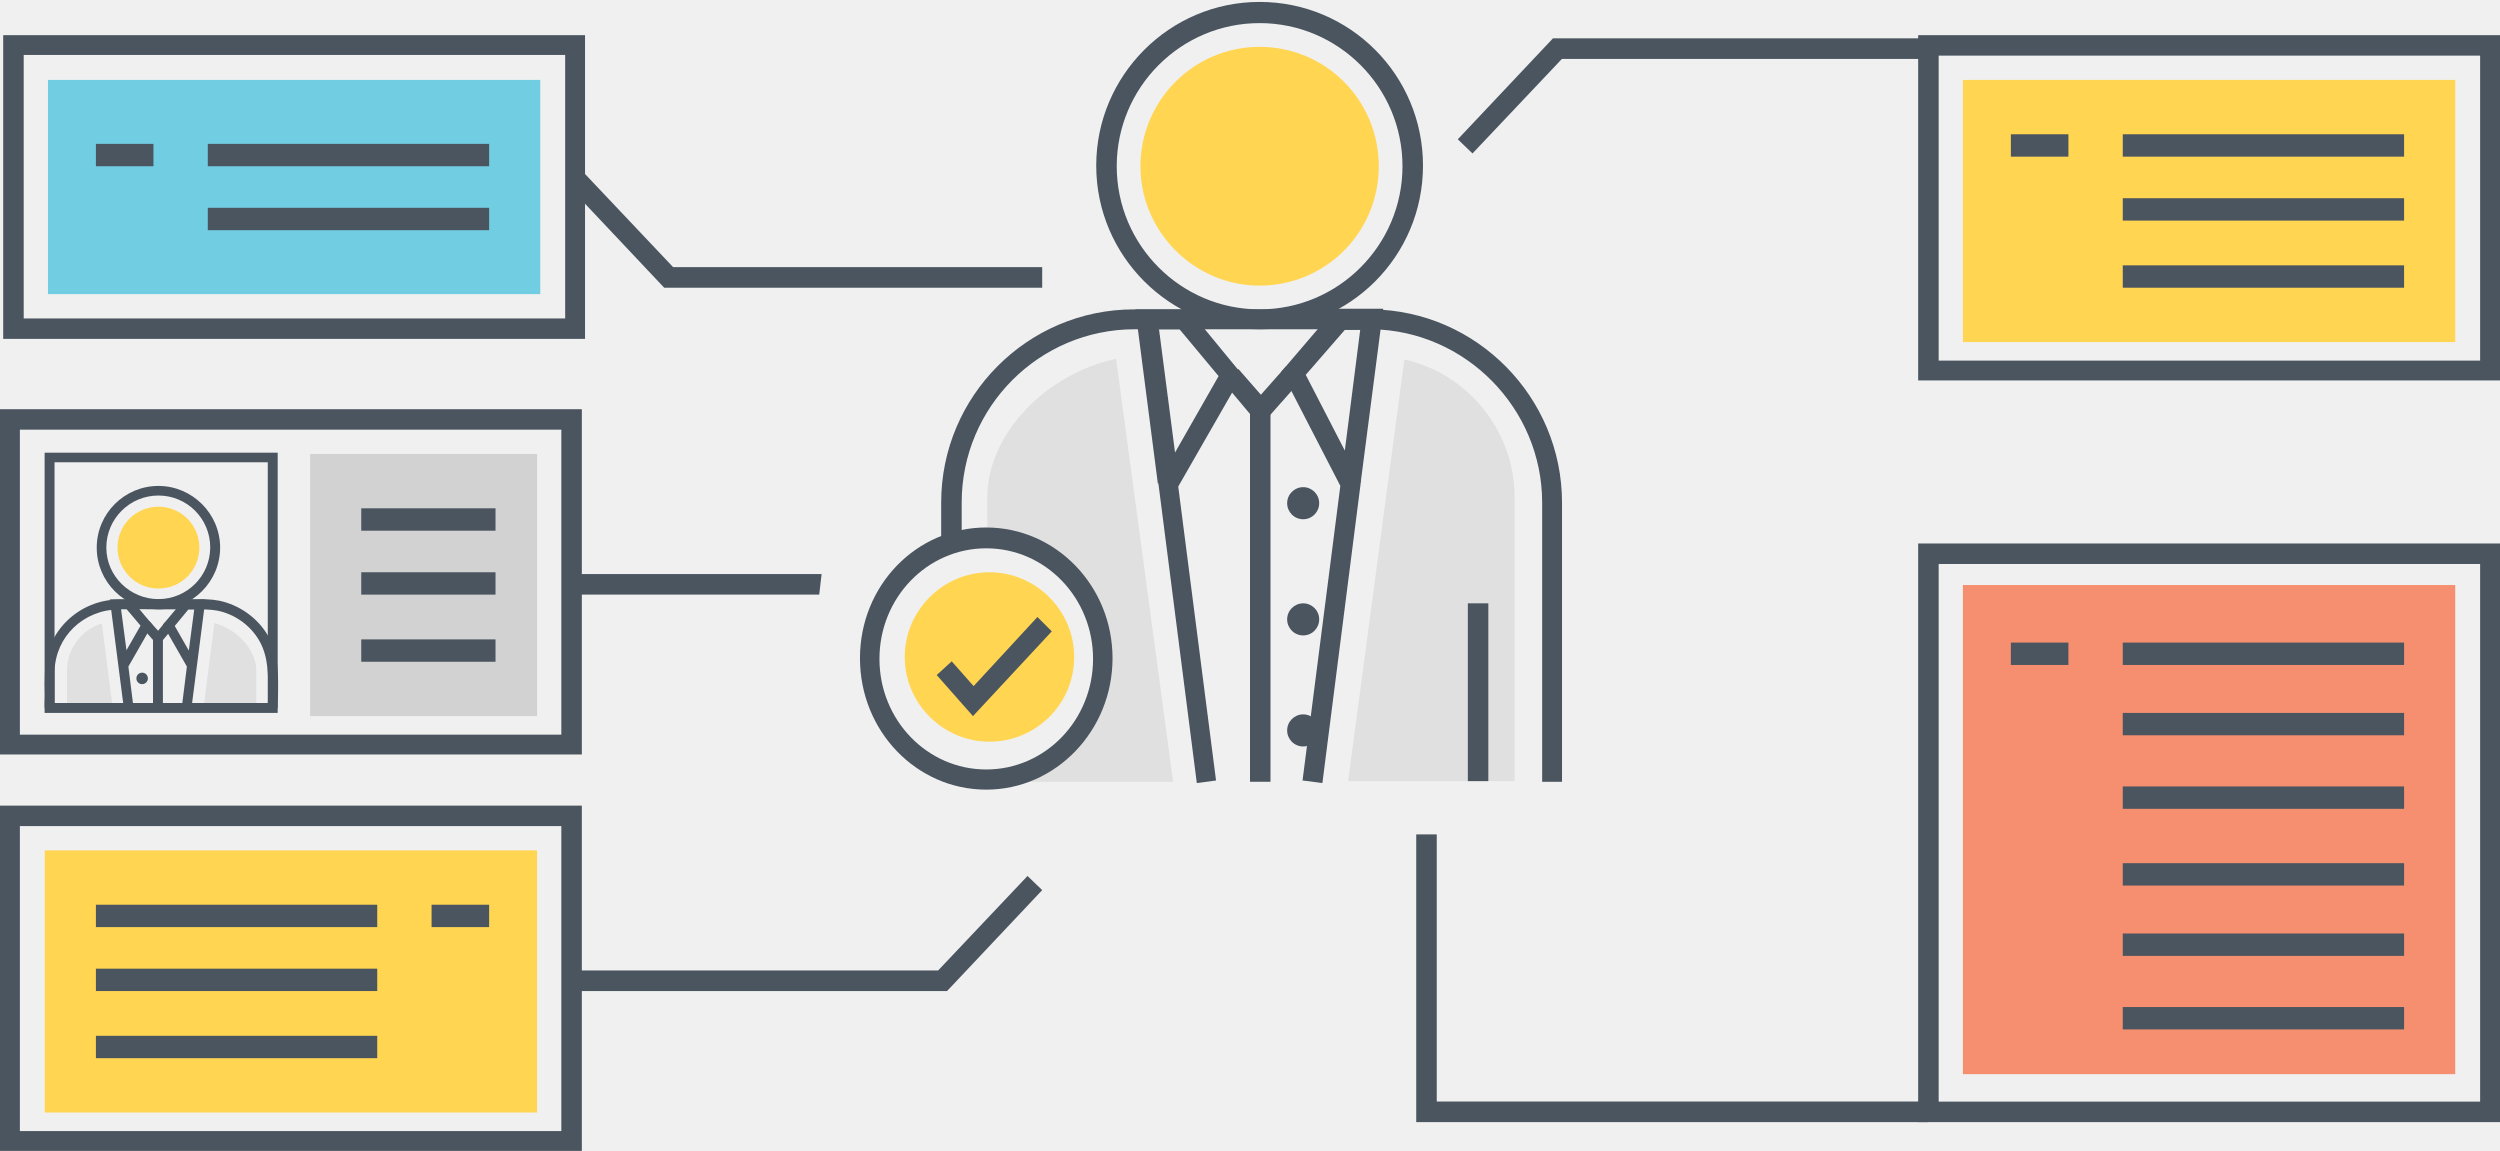
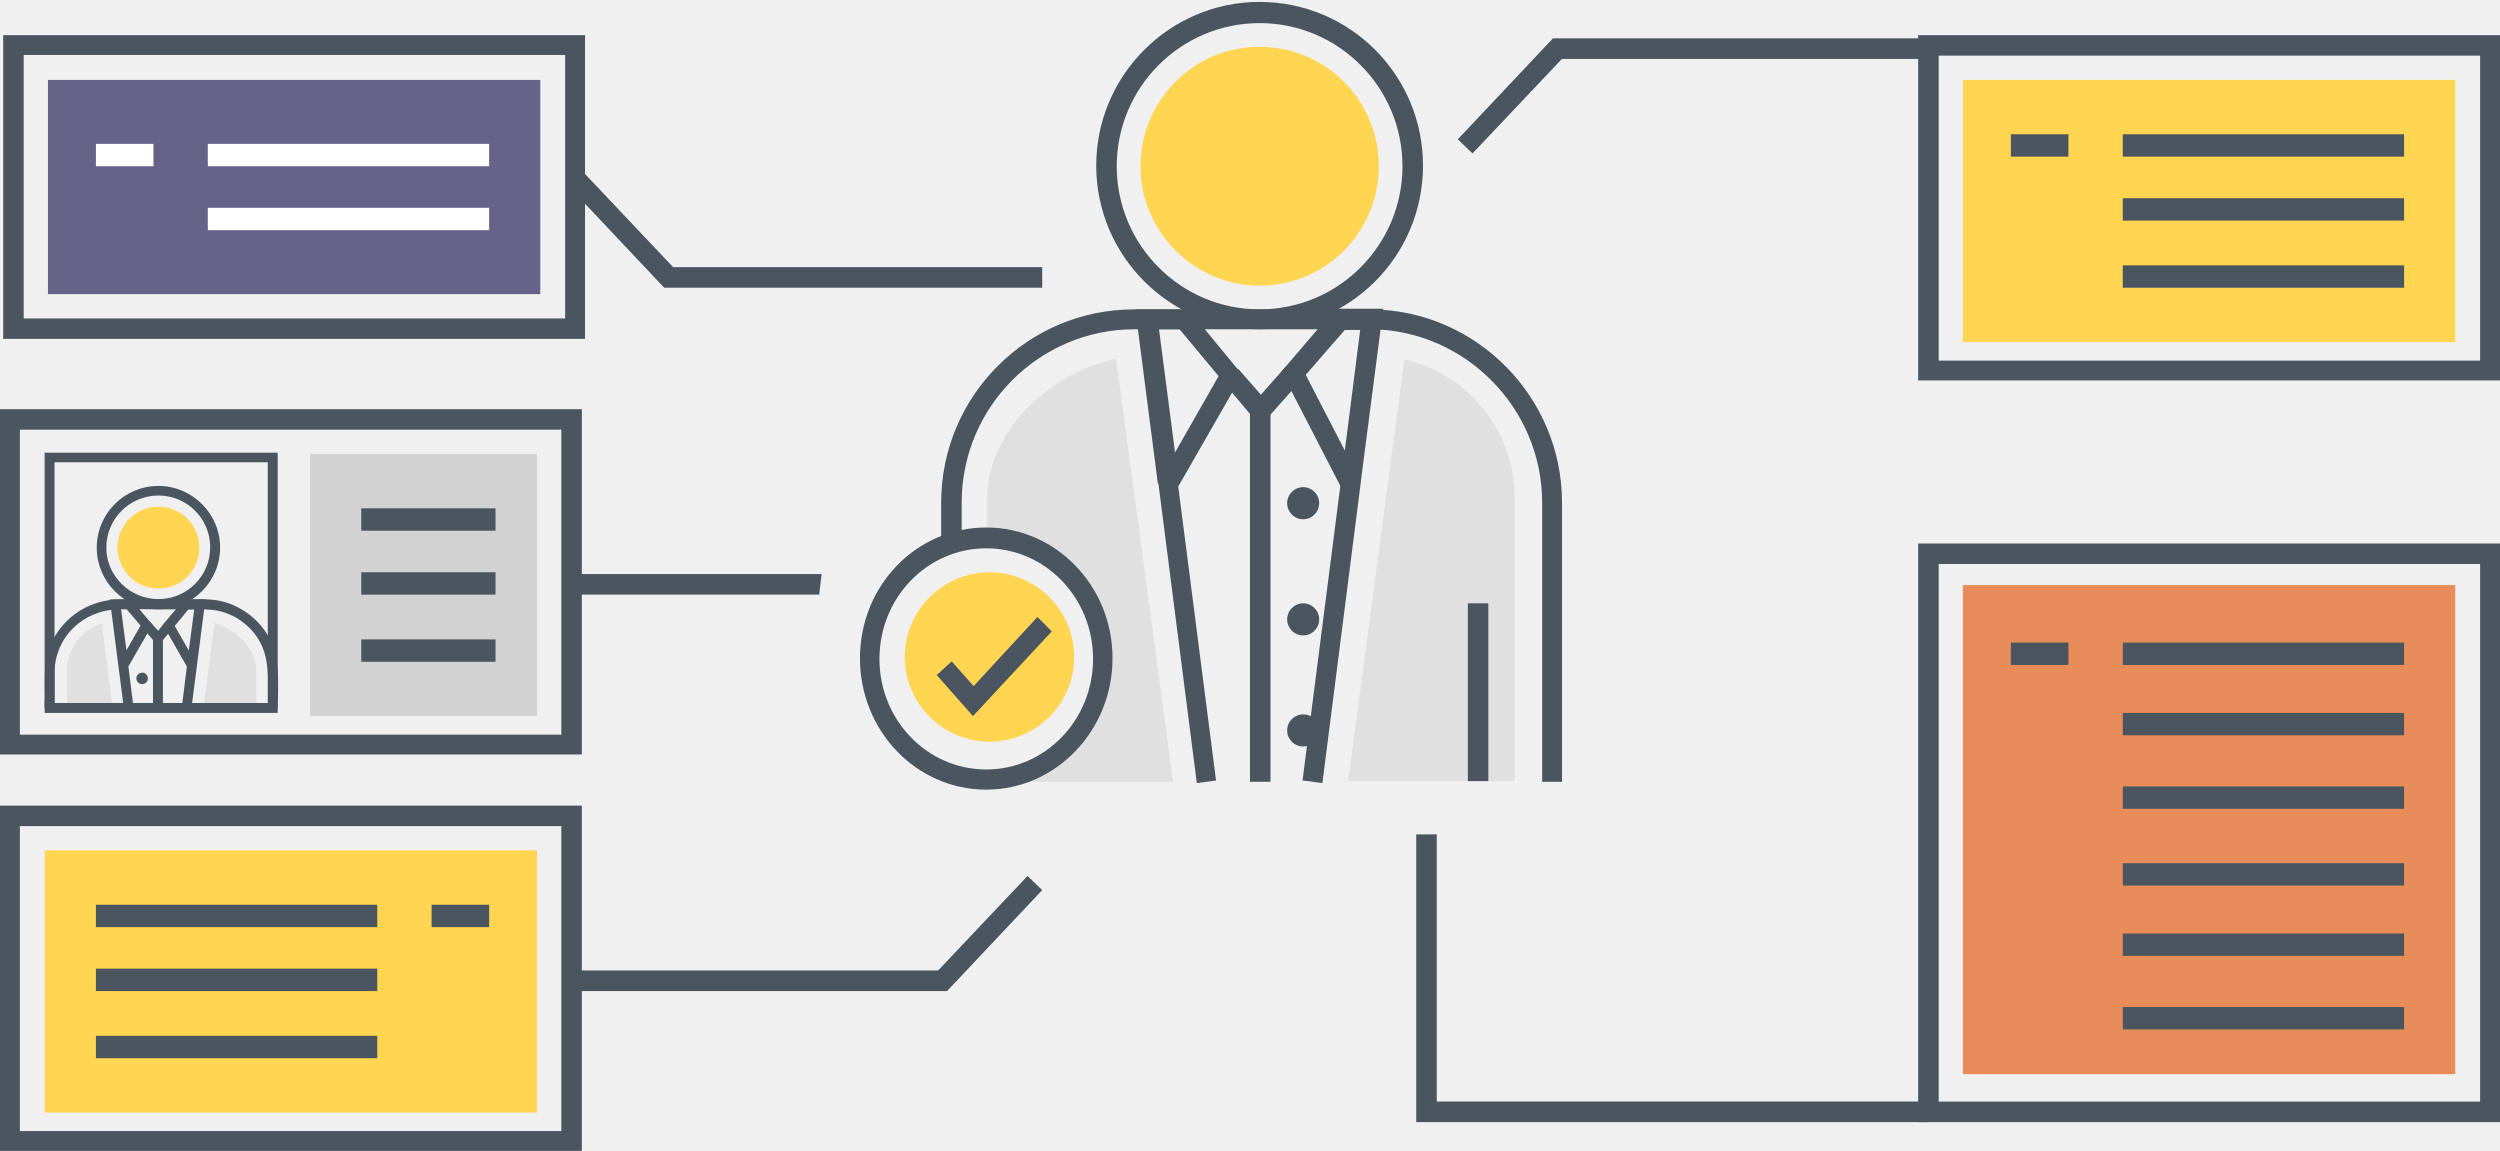
<svg xmlns="http://www.w3.org/2000/svg" width="782px" height="360px" viewBox="0 0 782 360" version="1.1">
  <g id="Page-1" stroke="none" stroke-width="1" fill="none" fill-rule="evenodd">
-     <g id="User-Experience" transform="translate(-44, -3373)" fill-rule="nonzero">
-       <g id="Custom-Data" transform="translate(44, 3373)">
-         <g id="Group" transform="translate(294, 0)">
-           <path d="M127.662,244.538 L145.298,112.431 C164.938,116.848 179.769,134.516 179.769,155.597 L179.769,244.337 L127.662,244.337 L127.662,244.538 Z" id="Path" fill="#E0E0E0" />
-           <path d="M72.95,244.538 L14.83,244.538 L14.83,243.735 C19.841,243.735 24.651,242.731 28.859,240.924 C42.287,235.303 51.906,222.052 51.906,206.392 C51.906,185.913 35.272,169.249 14.83,169.249 L14.83,155.597 C14.83,135.721 33.268,116.848 55.113,112.231 L72.95,244.538 Z" id="Path" fill="#E0E0E0" />
-           <path d="M100.005,102.995 C71.948,102.995 48.9,80.107 48.9,51.799 C48.9,23.691 71.747,0.602 100.005,0.602 C128.263,0.602 151.11,23.49 151.11,51.799 C151.11,80.107 128.263,102.995 100.005,102.995 Z M100.005,7.228 C75.355,7.228 55.313,27.305 55.313,51.999 C55.313,76.694 75.355,96.771 100.005,96.771 C124.656,96.771 144.697,76.694 144.697,51.999 C144.697,27.305 124.656,7.228 100.005,7.228 Z" id="Shape" fill="#4A555F" />
-           <path d="M100.005,89.343 C79.563,89.343 62.729,72.478 62.729,51.999 C62.729,31.521 79.363,14.656 100.005,14.656 C120.647,14.656 137.282,31.32 137.282,51.999 C137.282,72.679 120.647,89.343 100.005,89.343 Z" id="Path" fill="#FFD552" />
-           <path d="M194.8,244.538 L188.386,244.538 L188.386,157.203 C188.386,127.69 164.337,103.397 135.077,102.995 L134.877,102.995 C134.676,102.995 134.676,102.995 134.476,102.995 L60.925,102.995 C31.064,102.995 6.814,127.288 6.814,157.203 L6.814,171.056 L0.401,171.056 L0.401,157.203 C0.401,123.875 27.456,96.771 60.725,96.771 L134.275,96.771 C134.476,96.771 134.877,96.771 135.077,96.771 C167.945,97.173 194.599,124.277 194.599,157.203 L194.599,244.538 L194.8,244.538 Z" id="Path" fill="#4A555F" />
-           <path d="M80.365,244.94 L68.34,151.18 L68.14,151.18 L68.14,150.979 L61.125,96.771 L77.76,96.771 L94.594,117.25 L74.553,152.184 L86.377,244.137 L80.365,244.94 Z M68.541,102.995 L73.551,141.543 L87.179,117.651 L74.954,102.995 L68.541,102.995 Z" id="Shape" fill="#4A555F" />
-           <path d="M119.645,244.94 L113.433,244.137 L125.257,151.983 L106.819,116.246 L123.654,96.57 L138.684,96.57 L131.67,150.578 L131.871,150.778 L131.67,150.778 L119.645,244.94 Z M114.435,117.25 L126.66,140.941 L131.47,103.196 L126.66,103.196 L114.435,117.25 Z" id="Shape" fill="#4A555F" />
-           <rect id="Rectangle" fill="#4A555F" x="96.999" y="128.493" width="6.413" height="116.045" />
-           <polygon id="Path" fill="#4A555F" points="100.206 133.311 88.582 119.458 93.392 115.443 100.406 123.474 108.222 114.64 113.032 118.856" />
-           <ellipse id="Oval" fill="#4A555F" cx="113.633" cy="157.404" rx="5.01" ry="5.019" />
-           <ellipse id="Oval" fill="#4A555F" cx="113.633" cy="193.743" rx="5.01" ry="5.019" />
-           <ellipse id="Oval" fill="#4A555F" cx="113.633" cy="228.476" rx="5.01" ry="5.019" />
-           <rect id="Rectangle" fill="#4A555F" x="165.139" y="188.724" width="6.413" height="55.613" />
+     <g id="t-custom-data" fill-rule="nonzero">
+       <g id="Group" transform="translate(294, 0)">
+         <path d="M127.662,244.538 L145.298,112.431 C164.938,116.848 179.769,134.516 179.769,155.597 L179.769,244.337 L127.662,244.337 L127.662,244.538 Z" id="Path" fill="#E0E0E0" />
+         <path d="M72.95,244.538 L14.83,244.538 L14.83,243.735 C19.841,243.735 24.651,242.731 28.859,240.924 C42.287,235.303 51.906,222.052 51.906,206.392 C51.906,185.913 35.272,169.249 14.83,169.249 L14.83,155.597 C14.83,135.721 33.268,116.848 55.113,112.231 L72.95,244.538 Z" id="Path" fill="#E0E0E0" />
+         <path d="M100.005,102.995 C71.948,102.995 48.9,80.107 48.9,51.799 C48.9,23.691 71.747,0.602 100.005,0.602 C128.263,0.602 151.11,23.49 151.11,51.799 C151.11,80.107 128.263,102.995 100.005,102.995 Z M100.005,7.228 C75.355,7.228 55.313,27.305 55.313,51.999 C55.313,76.694 75.355,96.771 100.005,96.771 C124.656,96.771 144.697,76.694 144.697,51.999 C144.697,27.305 124.656,7.228 100.005,7.228 Z" id="Shape" fill="#4A555F" />
+         <path d="M100.005,89.343 C79.563,89.343 62.729,72.478 62.729,51.999 C62.729,31.521 79.363,14.656 100.005,14.656 C120.647,14.656 137.282,31.32 137.282,51.999 C137.282,72.679 120.647,89.343 100.005,89.343 Z" id="Path" fill="#FFD552" />
+         <path d="M194.8,244.538 L188.386,244.538 L188.386,157.203 C188.386,127.69 164.337,103.397 135.077,102.995 L134.877,102.995 C134.676,102.995 134.676,102.995 134.476,102.995 L60.925,102.995 C31.064,102.995 6.814,127.288 6.814,157.203 L6.814,171.056 L0.401,171.056 L0.401,157.203 C0.401,123.875 27.456,96.771 60.725,96.771 L134.275,96.771 C134.476,96.771 134.877,96.771 135.077,96.771 C167.945,97.173 194.599,124.277 194.599,157.203 L194.599,244.538 L194.8,244.538 Z" id="Path" fill="#4A555F" />
+         <path d="M80.365,244.94 L68.34,151.18 L68.14,151.18 L68.14,150.979 L61.125,96.771 L77.76,96.771 L94.594,117.25 L74.553,152.184 L86.377,244.137 L80.365,244.94 Z M68.541,102.995 L73.551,141.543 L87.179,117.651 L74.954,102.995 L68.541,102.995 Z" id="Shape" fill="#4A555F" />
+         <path d="M119.645,244.94 L113.433,244.137 L125.257,151.983 L106.819,116.246 L123.654,96.57 L138.684,96.57 L131.67,150.578 L131.871,150.778 L131.67,150.778 L119.645,244.94 Z M114.435,117.25 L126.66,140.941 L131.47,103.196 L126.66,103.196 L114.435,117.25 Z" id="Shape" fill="#4A555F" />
+         <rect id="Rectangle" fill="#4A555F" x="96.999" y="128.493" width="6.413" height="116.045" />
+         <polygon id="Path" fill="#4A555F" points="100.206 133.311 88.582 119.458 93.392 115.443 100.406 123.474 108.222 114.64 113.032 118.856" />
+         <ellipse id="Oval" fill="#4A555F" cx="113.633" cy="157.404" rx="5.01" ry="5.019" />
+         <ellipse id="Oval" fill="#4A555F" cx="113.633" cy="193.743" rx="5.01" ry="5.019" />
+         <ellipse id="Oval" fill="#4A555F" cx="113.633" cy="228.476" rx="5.01" ry="5.019" />
+         <rect id="Rectangle" fill="#4A555F" x="165.139" y="188.724" width="6.413" height="55.613" />
+       </g>
+       <g id="Group-6" transform="translate(456, 11)">
+         <polygon id="Path" fill="#4A555F" points="4.594 37 0 32.575 29.76 1 148 1 148 7.436 32.556 7.436" />
+         <path d="M326,108 L144,108 L144,0 L326,0 L326,108 Z M150.414,101.8 L319.786,101.8 L319.786,6.4 L150.414,6.4 L150.414,101.8 Z" id="Shape" fill="#4A555F" />
+         <rect id="Rectangle" fill="#FFD552" x="158" y="14" width="154" height="82" />
+         <rect id="Rectangle" fill="#4A555F" x="173" y="31" width="18" height="7" />
+         <rect id="Rectangle" fill="#4A555F" x="208" y="31" width="88" height="7" />
+         <rect id="Rectangle" fill="#4A555F" x="208" y="51" width="88" height="7" />
+         <rect id="Rectangle" fill="#4A555F" x="208" y="72" width="88" height="7" />
+       </g>
+       <g id="Group-6-Copy" transform="translate(163, 244) scale(-1, 1) translate(-163, -244) translate(0, 128)">
+         <polygon id="Path" fill="#4A555F" transform="translate(74, 164) scale(-1, 1) rotate(-180) translate(-74, -164) " points="4.594 182 0 177.575 29.76 146 148 146 148 152.436 32.556 152.436" />
+         <g id="Group-7" transform="translate(69, 0)">
+           <polygon id="Path-Copy-3" fill="#4A555F" transform="translate(39.5, 54.78212) scale(-1, 1) rotate(-180) translate(-39.5, -54.78212) " points="0.751 51.564 79 51.564 79 58 -4.61852778e-13 58" />
+           <path d="M257,108 L75,108 L75,0 L257,0 L257,108 Z M81.414,101.8 L250.786,101.8 L250.786,6.4 L81.414,6.4 L81.414,101.8 Z" id="Shape-Copy-5" fill="#4A555F" />
+           <rect id="Rectangle-Copy-3" fill="#D2D2D2" x="89" y="14" width="71" height="82" />
+           <rect id="Rectangle-Copy-5" fill="#4A555F" x="102" y="31" width="42" height="7" />
+           <rect id="Rectangle-Copy-6" fill="#4A555F" x="102" y="51" width="42" height="7" />
+           <rect id="Rectangle-Copy-7" fill="#4A555F" x="102" y="72" width="42" height="7" />
+           <g id="Photo" transform="translate(170, 13)">
+             <path d="M51.742,80.5 L55.142,54 C61.542,56 66.042,62 66.042,68.7 L66.042,80.4 L51.742,80.4 L51.742,80.5 Z" id="Path" fill="#E0E0E0" />
+             <path d="M6.842,80.5 L6.842,68.7 C6.842,62.3 12.642,55.9 19.942,53.9 L23.342,80.4 L6.842,80.4 L6.842,80.5 Z" id="Path" fill="#E0E0E0" />
+             <path d="M37.442,49.6 C26.842,49.6 18.142,40.9 18.142,30.3 C18.142,19.7 26.842,11 37.442,11 C48.042,11 56.742,19.6 56.742,30.3 C56.742,40.9 48.142,49.6 37.442,49.6 Z M37.442,14 C28.442,14 21.242,21.3 21.242,30.2 C21.242,39.2 28.542,46.4 37.442,46.4 C46.342,46.4 53.742,39.2 53.742,30.3 C53.742,21.3 46.442,14 37.442,14 Z" id="Shape" fill="#4A555F" />
+             <path d="M37.442,43.1 C30.342,43.1 24.642,37.4 24.642,30.3 C24.642,23.2 30.342,17.5 37.442,17.5 C44.542,17.5 50.242,23.2 50.242,30.3 C50.242,37.3 44.542,43.1 37.442,43.1 Z" id="Path" fill="#FFD552" />
+             <path d="M73.042,80.5 L69.942,80.5 C69.942,79.2 69.942,78 69.942,76.7 C69.942,74.2 69.942,71.6 69.942,69 C69.642,58.1 60.942,49.8 49.842,49.6 C44.942,49.5 39.842,49.6 35.042,49.6 C32.042,49.6 29.042,49.6 25.942,49.6 C23.642,49.6 21.242,49.6 19.042,50 C13.542,51.1 8.642,54.6 5.842,59.5 C2.942,64.6 3.042,70.8 3.142,76.8 C3.142,78 3.242,79.3 3.242,80.5 L0.142,80.5 C0.142,79.3 0.142,78.1 0.042,76.9 C-0.058,70.4 -0.258,63.7 3.142,57.9 C6.342,52.3 12.142,48.2 18.442,46.9 C20.942,46.4 23.442,46.4 25.942,46.5 C28.942,46.5 31.942,46.5 34.942,46.5 C39.842,46.5 44.842,46.5 49.842,46.5 C62.442,46.7 72.542,56.5 72.942,68.9 C73.042,71.5 73.042,74.2 72.942,76.7 C73.042,77.9 73.042,79.2 73.042,80.5 Z" id="Path" fill="#4A555F" />
+             <path d="M27.142,80.7 L22.742,46.5 L29.442,46.5 L36.042,54.4 L28.542,67.5 L30.142,80.3 L27.142,80.7 Z M26.242,49.6 L27.942,62.5 L32.342,54.8 L28.042,49.6 L26.242,49.6 Z" id="Shape" fill="#4A555F" />
+             <path d="M48.242,80.7 L45.242,80.3 L46.842,67.5 L39.342,54.4 L45.942,46.5 L52.642,46.5 L48.242,80.7 Z M43.042,54.7 L47.442,62.4 L49.142,49.5 L47.442,49.5 L43.042,54.7 Z" id="Shape" fill="#4A555F" />
+             <rect id="Rectangle" fill="#4A555F" x="36.042" y="58.6" width="3.1" height="21.9" />
+             <polygon id="Path" fill="#4A555F" points="37.542 61 32.942 55.5 35.342 53.6 37.542 56.3 40.242 53.3 42.542 55.3" />
+             <circle id="Oval" fill="#4A555F" cx="42.542" cy="71.2" r="1.8" />
+             <path d="M73.042,82 L0.142,82 L0.142,0.6 L73.042,0.6 L73.042,82 Z M3.242,78.9 L69.942,78.9 L69.942,3.6 L3.242,3.6 L3.242,78.9 Z" id="Shape" fill="#4A555F" />
+           </g>
        </g>
-         <g id="Group-6" transform="translate(456, 11)">
-           <polygon id="Path" fill="#4A555F" points="4.594 37 0 32.575 29.76 1 148 1 148 7.436 32.556 7.436" />
-           <path d="M326,108 L144,108 L144,0 L326,0 L326,108 Z M150.414,101.8 L319.786,101.8 L319.786,6.4 L150.414,6.4 L150.414,101.8 Z" id="Shape" fill="#4A555F" />
-           <rect id="Rectangle" fill="#FFD552" x="158" y="14" width="154" height="82" />
-           <rect id="Rectangle" fill="#4A555F" x="173" y="31" width="18" height="7" />
-           <rect id="Rectangle" fill="#4A555F" x="208" y="31" width="88" height="7" />
-           <rect id="Rectangle" fill="#4A555F" x="208" y="51" width="88" height="7" />
-           <rect id="Rectangle" fill="#4A555F" x="208" y="72" width="88" height="7" />
-         </g>
-         <g id="Group-6-Copy" transform="translate(163, 244) scale(-1, 1) translate(-163, -244) translate(0, 128)">
-           <polygon id="Path" fill="#4A555F" transform="translate(74, 164) scale(1, -1) translate(-74, -164) " points="4.594 182 0 177.575 29.76 146 148 146 148 152.436 32.556 152.436" />
-           <g id="Group-7" transform="translate(69, 0)">
-             <polygon id="Path-Copy-3" fill="#4A555F" transform="translate(39.5, 54.78212) scale(1, -1) translate(-39.5, -54.78212) " points="0.751 51.564 79 51.564 79 58 -4.61852778e-13 58" />
-             <path d="M257,108 L75,108 L75,0 L257,0 L257,108 Z M81.414,101.8 L250.786,101.8 L250.786,6.4 L81.414,6.4 L81.414,101.8 Z" id="Shape-Copy-5" fill="#4A555F" />
-             <rect id="Rectangle-Copy-3" fill="#D2D2D2" x="89" y="14" width="71" height="82" />
-             <rect id="Rectangle-Copy-5" fill="#4A555F" x="102" y="31" width="42" height="7" />
-             <rect id="Rectangle-Copy-6" fill="#4A555F" x="102" y="51" width="42" height="7" />
-             <rect id="Rectangle-Copy-7" fill="#4A555F" x="102" y="72" width="42" height="7" />
-             <g id="Photo" transform="translate(170, 13)">
-               <path d="M51.742,80.5 L55.142,54 C61.542,56 66.042,62 66.042,68.7 L66.042,80.4 L51.742,80.4 L51.742,80.5 Z" id="Path" fill="#E0E0E0" />
-               <path d="M6.842,80.5 L6.842,68.7 C6.842,62.3 12.642,55.9 19.942,53.9 L23.342,80.4 L6.842,80.4 L6.842,80.5 Z" id="Path" fill="#E0E0E0" />
-               <path d="M37.442,49.6 C26.842,49.6 18.142,40.9 18.142,30.3 C18.142,19.7 26.842,11 37.442,11 C48.042,11 56.742,19.6 56.742,30.3 C56.742,40.9 48.142,49.6 37.442,49.6 Z M37.442,14 C28.442,14 21.242,21.3 21.242,30.2 C21.242,39.2 28.542,46.4 37.442,46.4 C46.342,46.4 53.742,39.2 53.742,30.3 C53.742,21.3 46.442,14 37.442,14 Z" id="Shape" fill="#4A555F" />
-               <path d="M37.442,43.1 C30.342,43.1 24.642,37.4 24.642,30.3 C24.642,23.2 30.342,17.5 37.442,17.5 C44.542,17.5 50.242,23.2 50.242,30.3 C50.242,37.3 44.542,43.1 37.442,43.1 Z" id="Path" fill="#FFD552" />
-               <path d="M73.042,80.5 L69.942,80.5 C69.942,79.2 69.942,78 69.942,76.7 C69.942,74.2 69.942,71.6 69.942,69 C69.642,58.1 60.942,49.8 49.842,49.6 C44.942,49.5 39.842,49.6 35.042,49.6 C32.042,49.6 29.042,49.6 25.942,49.6 C23.642,49.6 21.242,49.6 19.042,50 C13.542,51.1 8.642,54.6 5.842,59.5 C2.942,64.6 3.042,70.8 3.142,76.8 C3.142,78 3.242,79.3 3.242,80.5 L0.142,80.5 C0.142,79.3 0.142,78.1 0.042,76.9 C-0.058,70.4 -0.258,63.7 3.142,57.9 C6.342,52.3 12.142,48.2 18.442,46.9 C20.942,46.4 23.442,46.4 25.942,46.5 C28.942,46.5 31.942,46.5 34.942,46.5 C39.842,46.5 44.842,46.5 49.842,46.5 C62.442,46.7 72.542,56.5 72.942,68.9 C73.042,71.5 73.042,74.2 72.942,76.7 C73.042,77.9 73.042,79.2 73.042,80.5 Z" id="Path" fill="#4A555F" />
-               <path d="M27.142,80.7 L22.742,46.5 L29.442,46.5 L36.042,54.4 L28.542,67.5 L30.142,80.3 L27.142,80.7 Z M26.242,49.6 L27.942,62.5 L32.342,54.8 L28.042,49.6 L26.242,49.6 Z" id="Shape" fill="#4A555F" />
-               <path d="M48.242,80.7 L45.242,80.3 L46.842,67.5 L39.342,54.4 L45.942,46.5 L52.642,46.5 L48.242,80.7 Z M43.042,54.7 L47.442,62.4 L49.142,49.5 L47.442,49.5 L43.042,54.7 Z" id="Shape" fill="#4A555F" />
-               <rect id="Rectangle" fill="#4A555F" x="36.042" y="58.6" width="3.1" height="21.9" />
-               <polygon id="Path" fill="#4A555F" points="37.542 61 32.942 55.5 35.342 53.6 37.542 56.3 40.242 53.3 42.542 55.3" />
-               <circle id="Oval" fill="#4A555F" cx="42.542" cy="71.2" r="1.8" />
-               <path d="M73.042,82 L0.142,82 L0.142,0.6 L73.042,0.6 L73.042,82 Z M3.242,78.9 L69.942,78.9 L69.942,3.6 L3.242,3.6 L3.242,78.9 Z" id="Shape" fill="#4A555F" />
-             </g>
-           </g>
-           <path d="M326,232 L144,232 L144,124 L326,124 L326,232 Z M150.414,225.8 L319.786,225.8 L319.786,130.4 L150.414,130.4 L150.414,225.8 Z" id="Shape" fill="#4A555F" />
-           <rect id="Rectangle" fill="#FFD552" x="158" y="138" width="154" height="82" />
-           <rect id="Rectangle" fill="#4A555F" x="173" y="155" width="18" height="7" />
-           <rect id="Rectangle" fill="#4A555F" x="208" y="155" width="88" height="7" />
-           <rect id="Rectangle" fill="#4A555F" x="208" y="175" width="88" height="7" />
-           <rect id="Rectangle" fill="#4A555F" x="208" y="196" width="88" height="7" />
-         </g>
-         <polygon id="Path" fill="#4A555F" transform="translate(252, 72) scale(1, -1) translate(-252, -72) " points="182.594 90 178 85.575 207.76 54 326 54 326 60.436 210.556 60.436" />
-         <polygon id="Path" fill="#4A555F" points="603 351 443 351 443 261 449.416 261 449.416 344.557 603 344.557" />
-         <path d="M782,351 L600,351 L600,170 L782,170 L782,351 Z M606.414,344.586 L775.786,344.586 L775.786,176.414 L606.414,176.414 L606.414,344.586 Z" id="Shape" fill="#4A555F" />
-         <rect id="Rectangle" fill="#F68F6F" x="614" y="183" width="154" height="153" />
-         <g id="Group-5" transform="translate(1, 11)">
-           <path d="M182,95 L0,95 L0,0 L182,0 L182,95 Z M6.414,88.613 L175.786,88.613 L175.786,6.187 L6.414,6.187 L6.414,88.613 Z" id="Shape" fill="#4A555F" />
-           <rect id="Rectangle" fill="#71CDE1" x="14" y="14" width="154" height="67" />
-           <rect id="Rectangle" fill="#4A555F" x="29" y="34" width="18" height="7" />
-           <rect id="Rectangle" fill="#4A555F" x="64" y="34" width="88" height="7" />
-           <rect id="Rectangle" fill="#4A555F" x="64" y="54" width="88" height="7" />
-         </g>
-         <rect id="Rectangle" fill="#4A555F" x="629" y="201" width="18" height="7" />
-         <rect id="Rectangle" fill="#4A555F" x="664" y="201" width="88" height="7" />
-         <rect id="Rectangle" fill="#4A555F" x="664" y="223" width="88" height="7" />
-         <rect id="Rectangle" fill="#4A555F" x="664" y="246" width="88" height="7" />
-         <rect id="Rectangle" fill="#4A555F" x="664" y="270" width="88" height="7" />
-         <rect id="Rectangle" fill="#4A555F" x="664" y="292" width="88" height="7" />
-         <rect id="Rectangle" fill="#4A555F" x="664" y="315" width="88" height="7" />
-         <path d="M308.5,247 C286.687,247 269,228.687 269,205.898 C269,183.109 286.687,165 308.5,165 C330.313,165 348,183.313 348,205.898 C348,228.484 330.313,247 308.5,247 Z M308.5,171.511 C290.027,171.511 275.092,186.975 275.092,206.102 C275.092,225.228 290.027,240.692 308.5,240.692 C326.973,240.692 341.908,225.228 341.908,206.102 C341.908,186.975 326.973,171.511 308.5,171.511 Z" id="Shape" fill="#4A555F" />
-         <path d="M309.5,232 C294.955,232 283,220.045 283,205.5 C283,190.955 294.955,179 309.5,179 C324.045,179 336,190.955 336,205.5 C336,220.244 324.045,232 309.5,232 Z" id="Path" fill="#FFD552" />
-         <polygon id="Path" fill="#4A555F" points="304.348 224 293 211.151 297.696 206.868 304.543 214.618 324.5 193 329 197.487" />
+         <path d="M326,232 L144,232 L144,124 L326,124 L326,232 Z M150.414,225.8 L319.786,225.8 L319.786,130.4 L150.414,130.4 L150.414,225.8 Z" id="Shape" fill="#4A555F" />
+         <rect id="Rectangle" fill="#FFD552" x="158" y="138" width="154" height="82" />
+         <rect id="Rectangle" fill="#4A555F" x="173" y="155" width="18" height="7" />
+         <rect id="Rectangle" fill="#4A555F" x="208" y="155" width="88" height="7" />
+         <rect id="Rectangle" fill="#4A555F" x="208" y="175" width="88" height="7" />
+         <rect id="Rectangle" fill="#4A555F" x="208" y="196" width="88" height="7" />
      </g>
+       <polygon id="Path" fill="#4A555F" transform="translate(252, 72) scale(-1, 1) rotate(-180) translate(-252, -72) " points="182.594 90 178 85.575 207.76 54 326 54 326 60.436 210.556 60.436" />
+       <polygon id="Path" fill="#4A555F" points="603 351 443 351 443 261 449.416 261 449.416 344.557 603 344.557" />
+       <path d="M782,351 L600,351 L600,170 L782,170 L782,351 Z M606.414,344.586 L775.786,344.586 L775.786,176.414 L606.414,176.414 L606.414,344.586 Z" id="Shape" fill="#4A555F" />
+       <rect id="Rectangle" fill="#E88C59" x="614" y="183" width="154" height="153" />
+       <g id="Group-5" transform="translate(1, 11)">
+         <path d="M182,95 L0,95 L0,0 L182,0 L182,95 Z M6.414,88.613 L175.786,88.613 L175.786,6.187 L6.414,6.187 L6.414,88.613 Z" id="Shape" fill="#4A555F" />
+         <rect id="Rectangle" fill="#666288" x="14" y="14" width="154" height="67" />
+         <rect id="Rectangle" fill="#FFFFFF" x="29" y="34" width="18" height="7" />
+         <rect id="Rectangle" fill="#FFFFFF" x="64" y="34" width="88" height="7" />
+         <rect id="Rectangle" fill="#FFFFFF" x="64" y="54" width="88" height="7" />
+       </g>
+       <rect id="Rectangle" fill="#4A555F" x="629" y="201" width="18" height="7" />
+       <rect id="Rectangle" fill="#4A555F" x="664" y="201" width="88" height="7" />
+       <rect id="Rectangle" fill="#4A555F" x="664" y="223" width="88" height="7" />
+       <rect id="Rectangle" fill="#4A555F" x="664" y="246" width="88" height="7" />
+       <rect id="Rectangle" fill="#4A555F" x="664" y="270" width="88" height="7" />
+       <rect id="Rectangle" fill="#4A555F" x="664" y="292" width="88" height="7" />
+       <rect id="Rectangle" fill="#4A555F" x="664" y="315" width="88" height="7" />
+       <path d="M308.5,247 C286.687,247 269,228.687 269,205.898 C269,183.109 286.687,165 308.5,165 C330.313,165 348,183.313 348,205.898 C348,228.484 330.313,247 308.5,247 Z M308.5,171.511 C290.027,171.511 275.092,186.975 275.092,206.102 C275.092,225.228 290.027,240.692 308.5,240.692 C326.973,240.692 341.908,225.228 341.908,206.102 C341.908,186.975 326.973,171.511 308.5,171.511 Z" id="Shape" fill="#4A555F" />
+       <path d="M309.5,232 C294.955,232 283,220.045 283,205.5 C283,190.955 294.955,179 309.5,179 C324.045,179 336,190.955 336,205.5 C336,220.244 324.045,232 309.5,232 Z" id="Path" fill="#FFD552" />
+       <polygon id="Path" fill="#4A555F" points="304.348 224 293 211.151 297.696 206.868 304.543 214.618 324.5 193 329 197.487" />
    </g>
  </g>
</svg>
